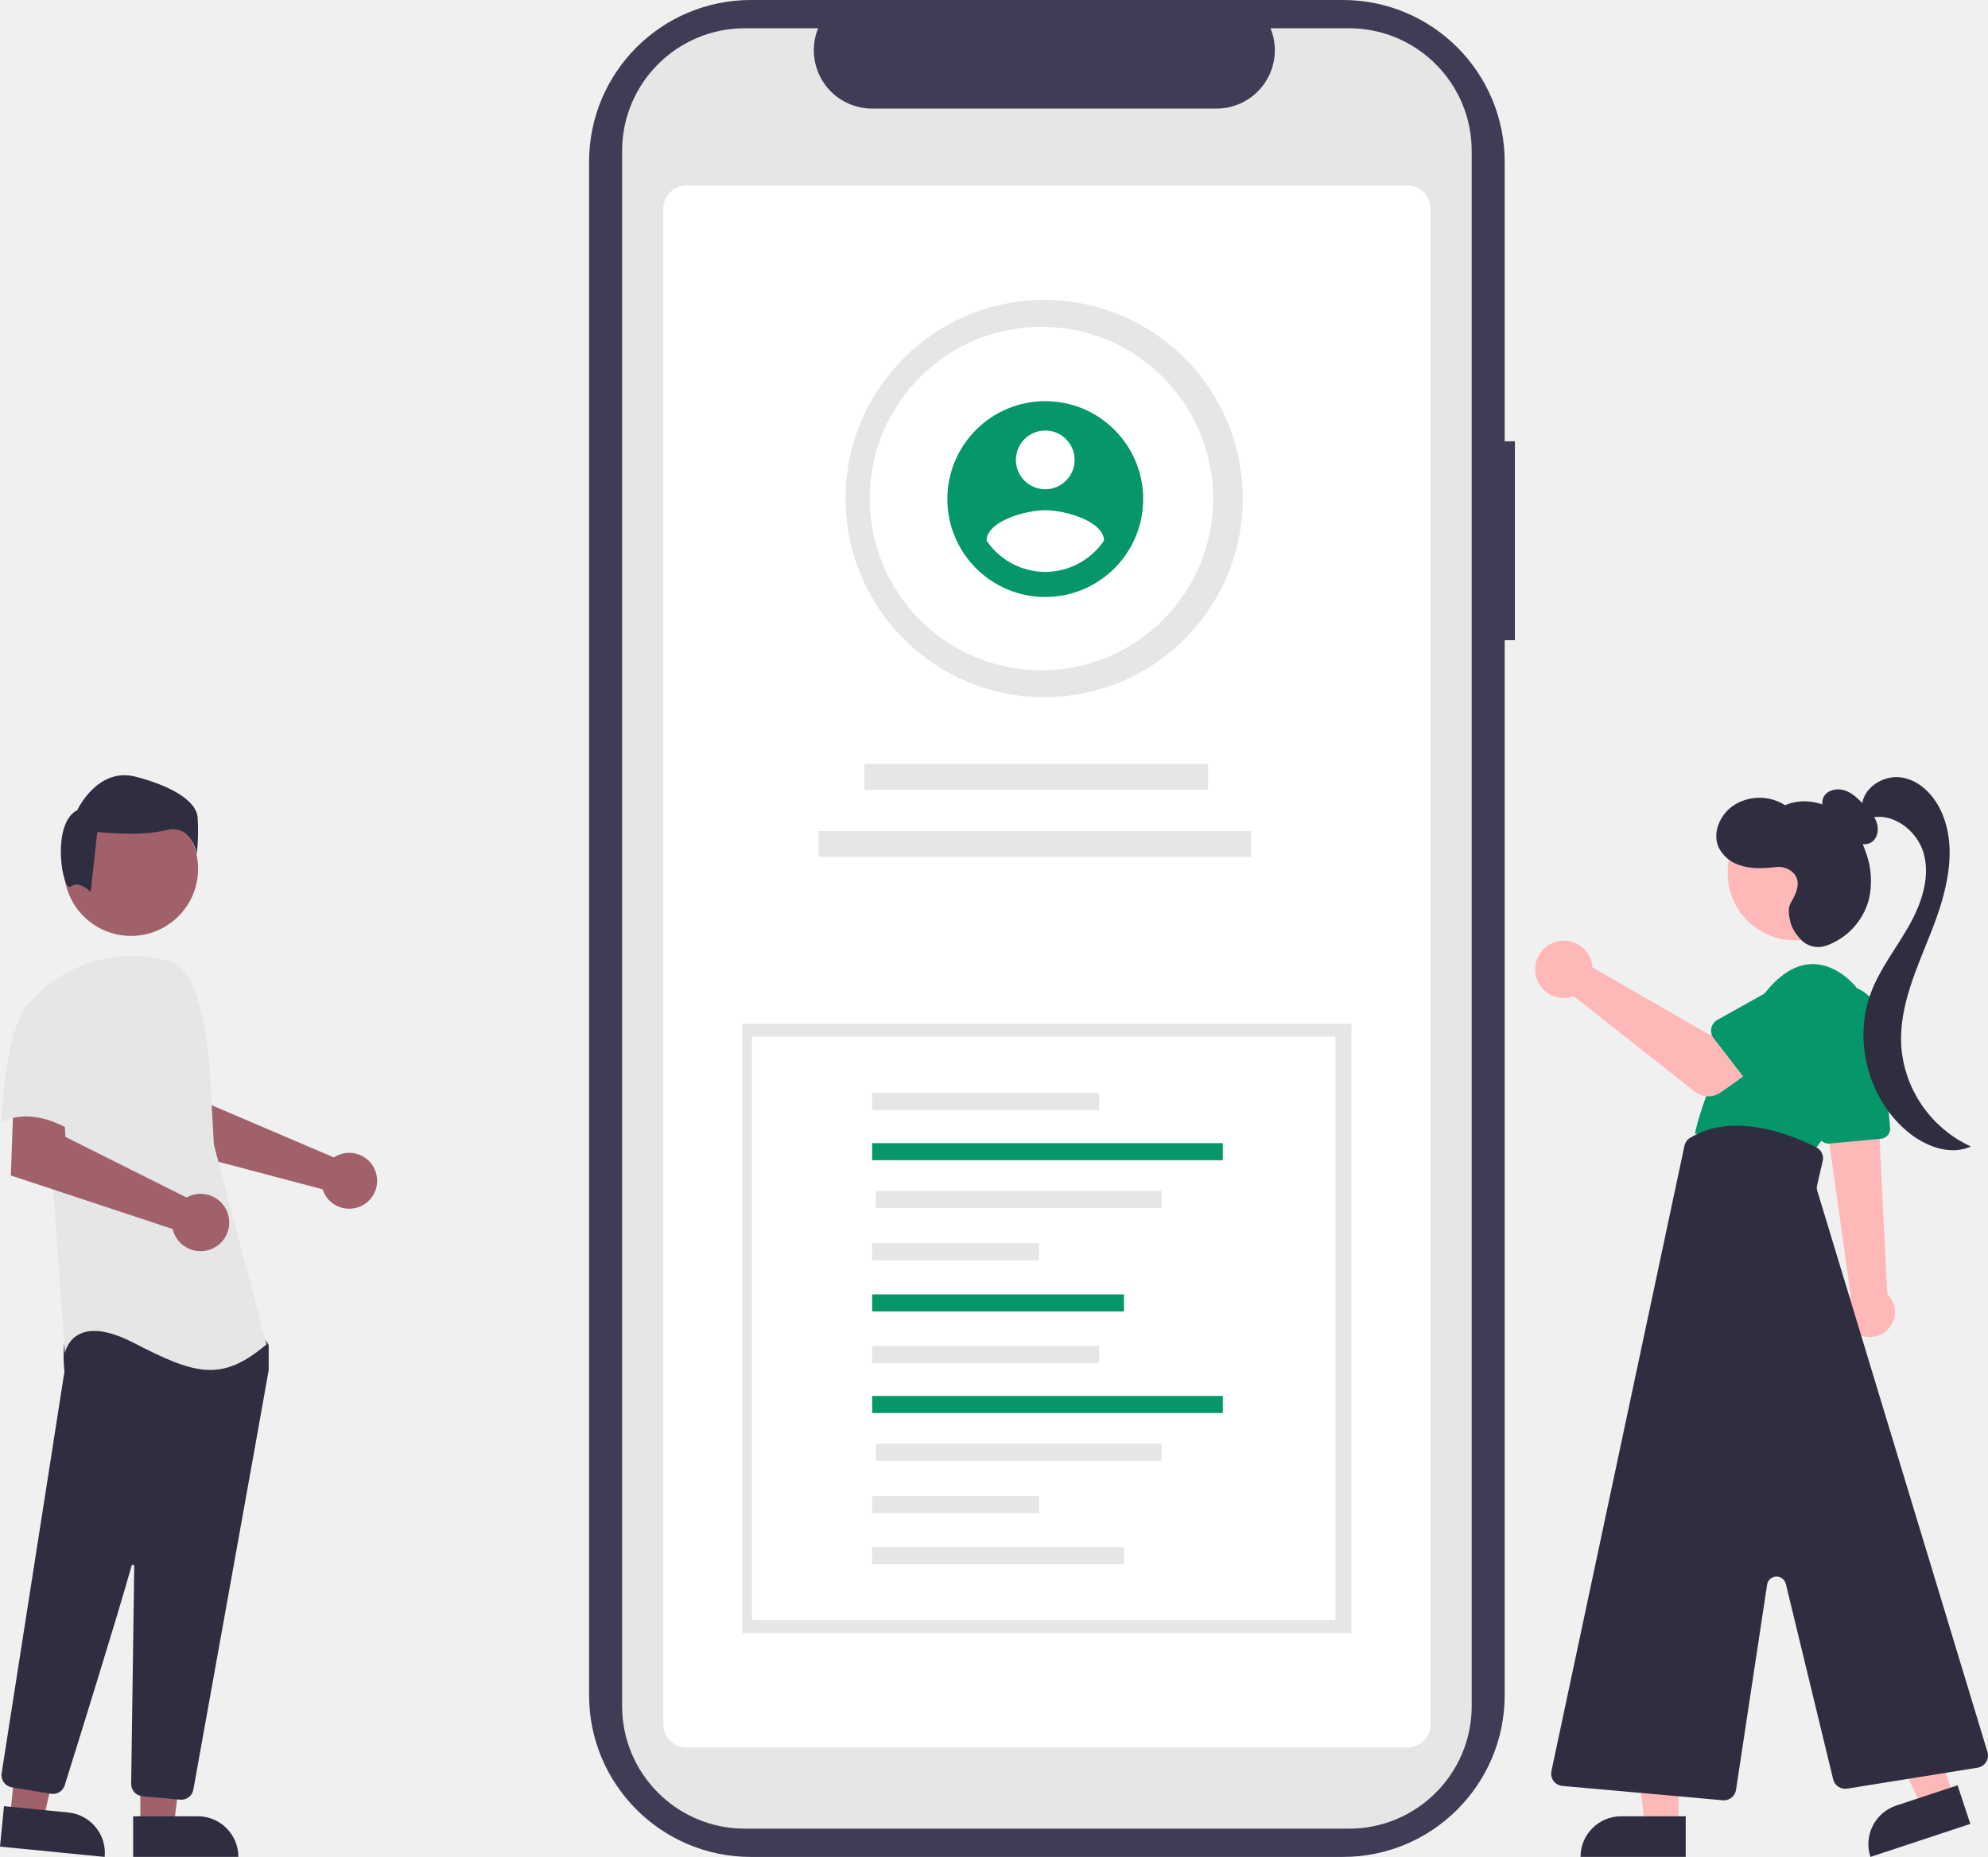
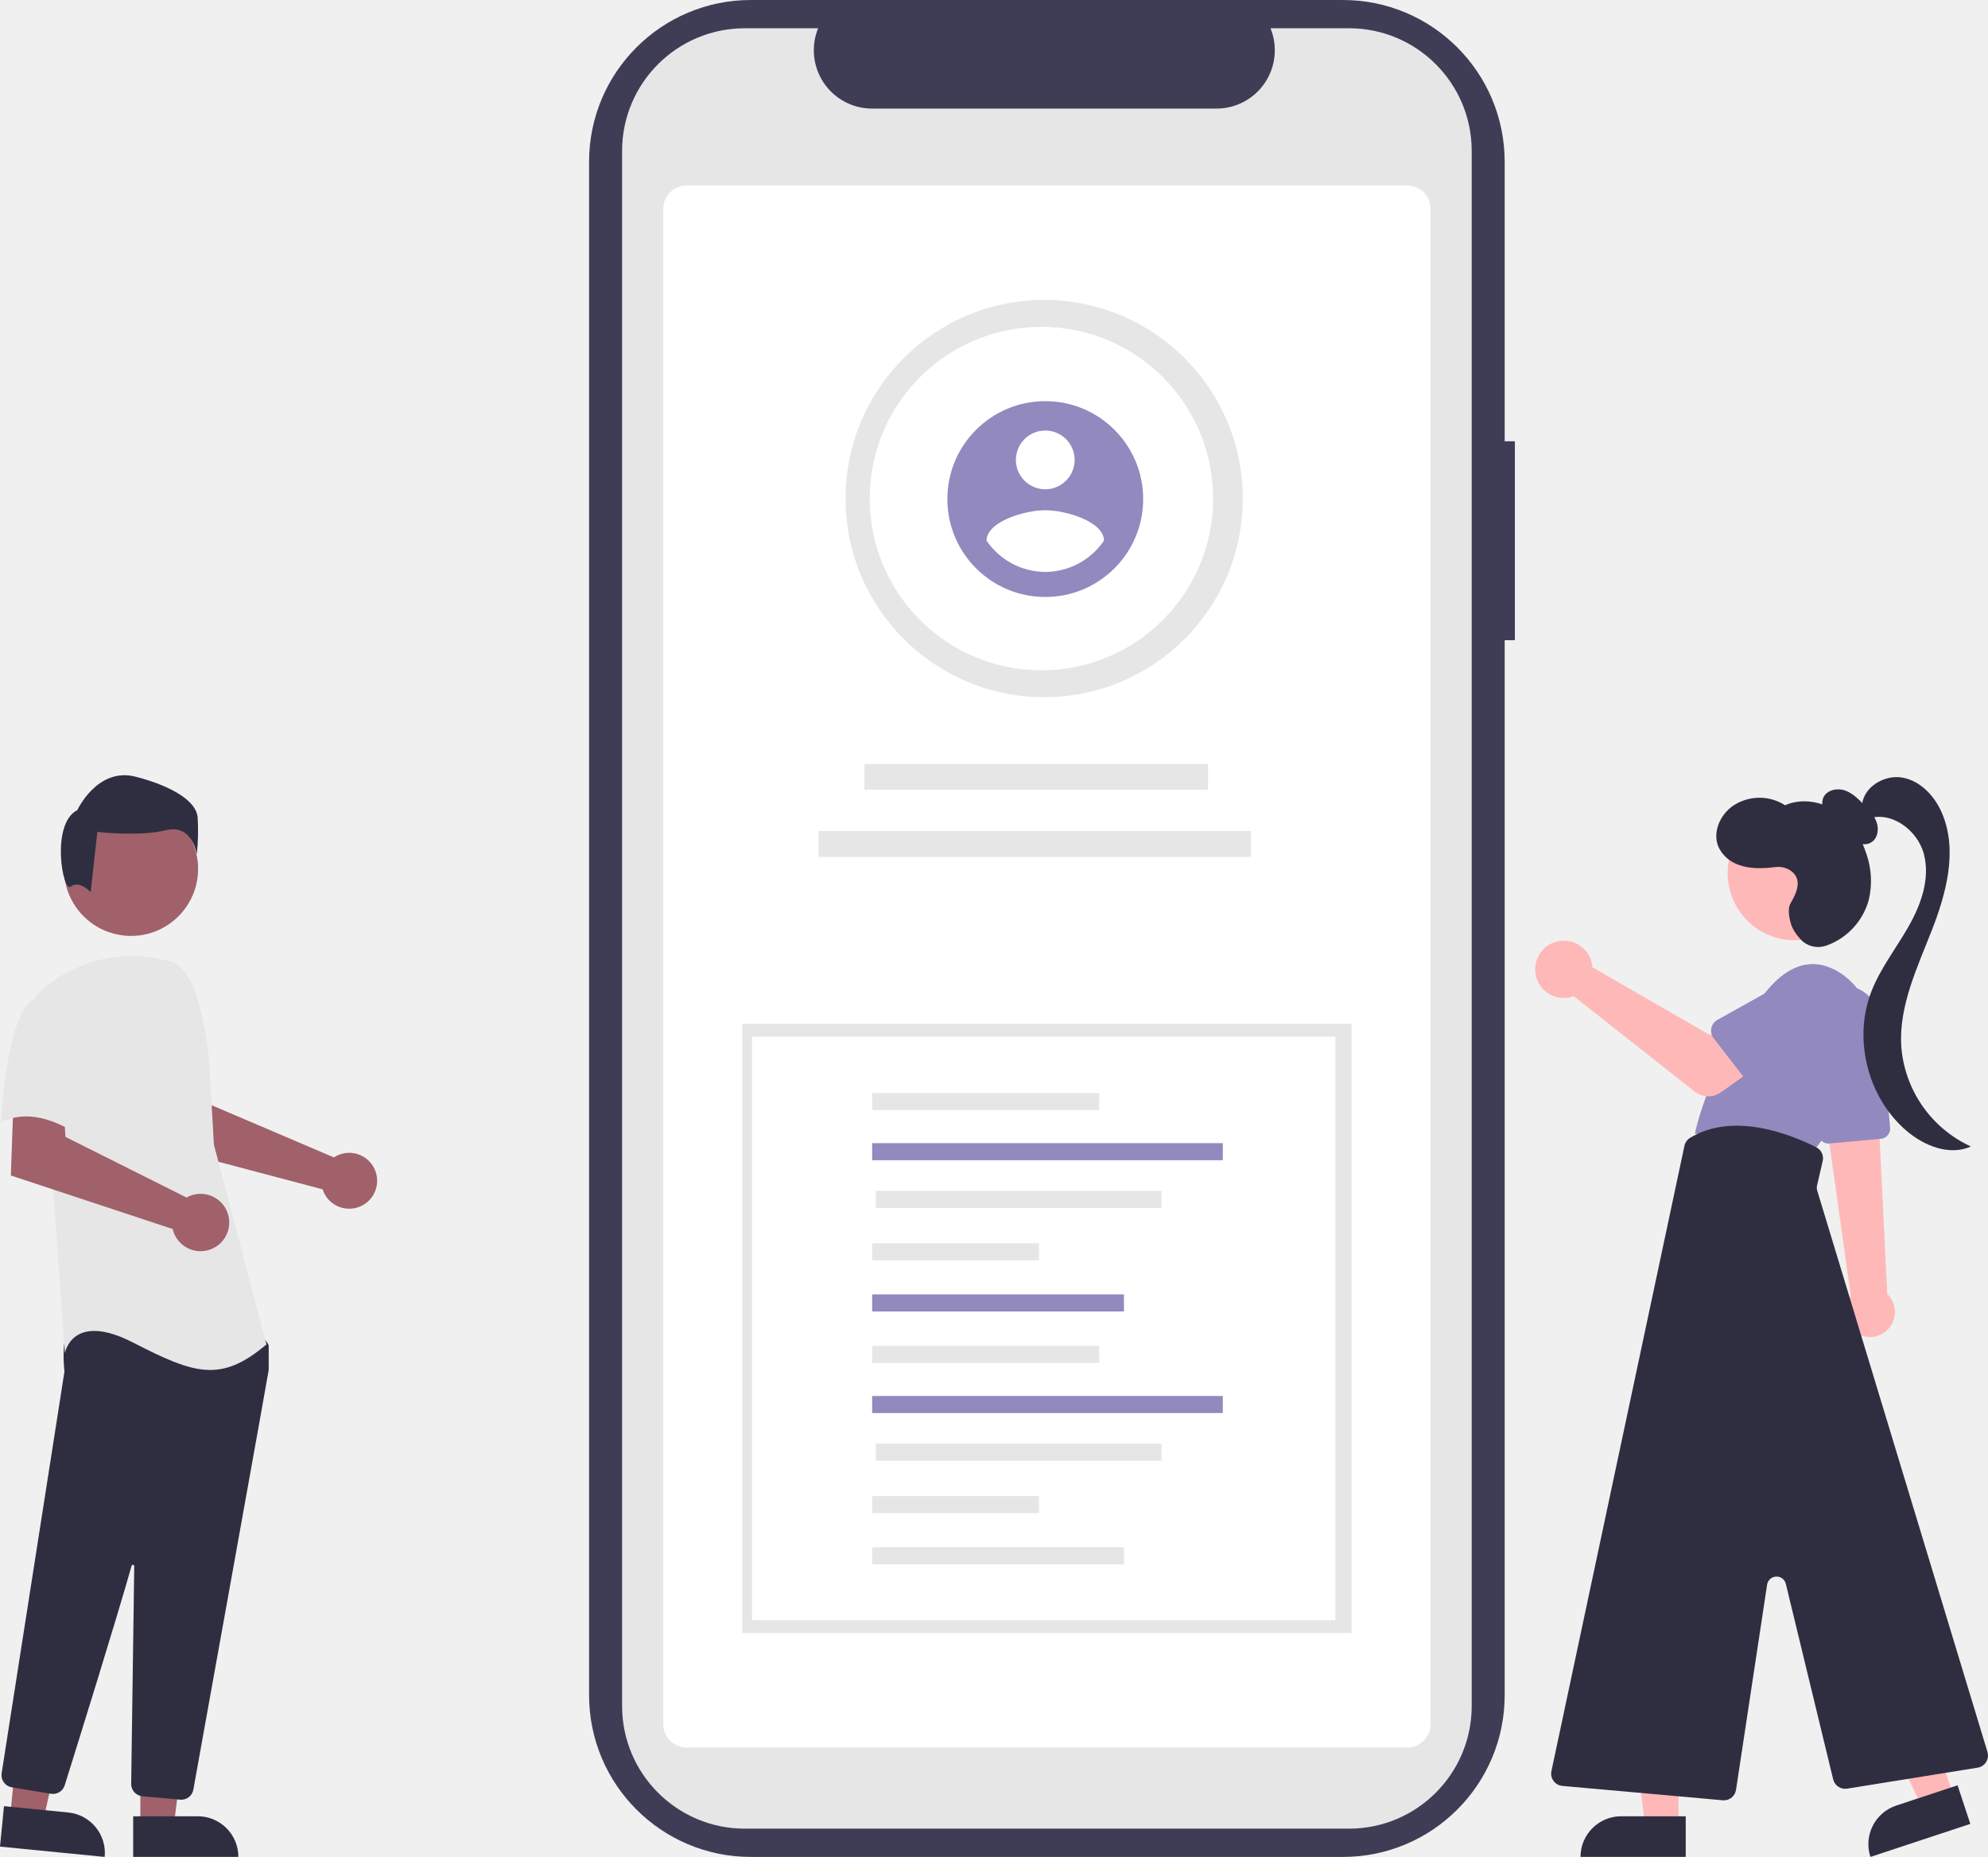
<svg xmlns="http://www.w3.org/2000/svg" data-name="Layer 1" width="728.082" height="680.001" viewBox="0 0 728.082 680.001">
  <path id="a55003b0-0446-4784-a3ce-c481a9759178-197" data-name="Path 339" d="M790.764,271.594h-3.736v-102.354a59.24,59.24,0,0,0-59.24-59.24h-216.846a59.24,59.24,0,0,0-59.24,59.24v561.521a59.24,59.24,0,0,0,59.24,59.24h216.85a59.24,59.24,0,0,0,59.24-59.24v-386.31h3.732Z" transform="translate(-235.959 -109.9995)" fill="#3f3d56" />
  <path id="ad332593-d547-4870-8db7-c0503e6eb31e-198" data-name="Path 340" d="M774.954,165.275v569.452a44.93,44.93,0,0,1-44.913,44.923h-221.306a44.937,44.937,0,0,1-44.941-44.928v-569.447a44.936,44.936,0,0,1,44.941-44.922h26.845a21.364,21.364,0,0,0,19.764,29.411h126.168a21.364,21.364,0,0,0,19.76-29.415h28.756a44.93,44.93,0,0,1,44.922,44.913Z" transform="translate(-235.959 -109.9995)" fill="#e6e6e6" />
  <path d="M751.374,749.925h-264a8.51,8.51,0,0,1-8.5-8.5v-555a8.51,8.51,0,0,1,8.5-8.5h264a8.51,8.51,0,0,1,8.5,8.5v555A8.51,8.51,0,0,1,751.374,749.925Z" transform="translate(-235.959 -109.9995)" fill="#fff" />
  <circle id="edacdc74-dfad-4c1d-939b-d6c7a98a2115" data-name="Ellipse 56" cx="382.415" cy="182.571" r="72.736" fill="#e6e6e6" />
  <circle id="aec4df6d-8b06-4bbe-8d40-2c8bcc37cf40" data-name="Ellipse 60" cx="381.415" cy="182.571" r="62.889" fill="#fff" />
-   <path id="b468b121-27e1-4684-879a-d4a6b6510a38-199" data-name="Path 341" d="M618.774,256.9a35.856,35.856,0,1,0,35.856,35.856,35.856,35.856,0,0,0-35.856-35.856Zm0,10.757a10.757,10.757,0,1,1-10.757,10.757,10.757,10.757,0,0,1,10.757-10.757Zm0,51.784a26.121,26.121,0,0,1-21.514-11.481c.172-7.171,14.342-11.119,21.514-11.119s21.341,3.948,21.514,11.119a26.164,26.164,0,0,1-21.514,11.484Z" transform="translate(-235.959 -109.9995)" fill="#059669" />
+   <path id="b468b121-27e1-4684-879a-d4a6b6510a38-199" data-name="Path 341" d="M618.774,256.9a35.856,35.856,0,1,0,35.856,35.856,35.856,35.856,0,0,0-35.856-35.856Zm0,10.757a10.757,10.757,0,1,1-10.757,10.757,10.757,10.757,0,0,1,10.757-10.757Zm0,51.784a26.121,26.121,0,0,1-21.514-11.481c.172-7.171,14.342-11.119,21.514-11.119s21.341,3.948,21.514,11.119a26.164,26.164,0,0,1-21.514,11.484Z" transform="translate(-235.959 -109.9995)" fill="#9289BF" />
  <rect id="af237293-25a3-489f-aa06-65014690590a" data-name="Rectangle 26" x="316.605" y="279.75" width="125.838" height="9.458" fill="#e6e6e6" />
  <rect id="aecd757e-3845-4054-8ef4-8f3b3f1464a2" data-name="Rectangle 27" x="299.768" y="304.327" width="158.368" height="9.458" fill="#e6e6e6" />
  <rect id="a528162f-764e-4523-bc44-e6dc5465582a" data-name="Rectangle 25-2" x="271.868" y="374.923" width="223.094" height="223.094" fill="#e6e6e6" />
  <rect id="ac408f88-9589-4a26-924c-e7a781ddb6bc" data-name="Rectangle 25-3" x="275.415" y="379.643" width="213.655" height="213.655" fill="#fff" />
  <g id="be47c712-4ebf-4226-80ad-879612060a69" data-name="Group 22">
    <rect id="fadc6105-0551-448d-b6d9-436c4cc2b7a7" data-name="Rectangle 28" x="319.415" y="400.267" width="83.168" height="6.251" fill="#e6e6e6" />
-     <rect id="a4376b16-bb23-442d-8938-a8bcab4f190c" data-name="Rectangle 29" x="319.415" y="418.619" width="128.429" height="6.251" fill="#059669" />
+     <rect id="a4376b16-bb23-442d-8938-a8bcab4f190c" data-name="Rectangle 29" x="319.415" y="418.619" width="128.429" height="6.251" fill="#9289BF" />
    <rect id="ae6c1c25-1aef-4af7-84b7-a99cb79f7c28" data-name="Rectangle 30" x="320.75" y="436.096" width="104.667" height="6.251" fill="#e6e6e6" />
    <rect id="ad31106a-9486-4fc6-9d92-2d07f7dcec19" data-name="Rectangle 31" x="319.415" y="455.272" width="61.103" height="6.251" fill="#e6e6e6" />
-     <rect id="e133e237-d12d-4331-8259-b0f1b7869d24" data-name="Rectangle 32" x="319.415" y="474.003" width="92.22" height="6.251" fill="#059669" />
+     <rect id="e133e237-d12d-4331-8259-b0f1b7869d24" data-name="Rectangle 32" x="319.415" y="474.003" width="92.22" height="6.251" fill="#9289BF" />
    <rect id="a9ae706b-b3a6-4b62-8ac7-3a7f4cd0039d" data-name="Rectangle 38" x="319.415" y="492.851" width="83.168" height="6.251" fill="#e6e6e6" />
-     <rect id="bd082349-b2f2-4b60-be0c-57e16efac88b" data-name="Rectangle 39" x="319.415" y="511.202" width="128.429" height="6.251" fill="#059669" />
+     <rect id="bd082349-b2f2-4b60-be0c-57e16efac88b" data-name="Rectangle 39" x="319.415" y="511.202" width="128.429" height="6.251" fill="#9289BF" />
    <rect id="ac0416d6-b57f-4bc7-9ff0-bb8dbe215cb0" data-name="Rectangle 40" x="320.75" y="528.679" width="104.667" height="6.251" fill="#e6e6e6" />
    <rect id="b9702d28-4113-492b-a4b0-dbfc92fa702e" data-name="Rectangle 41" x="319.415" y="547.856" width="61.103" height="6.251" fill="#e6e6e6" />
    <rect id="b41357bb-831a-49ca-b340-115c840dd657" data-name="Rectangle 42" x="319.415" y="566.587" width="92.22" height="6.251" fill="#e6e6e6" />
  </g>
  <g id="ac800076-fc8a-4256-a3b5-70e496d28429" data-name="Group 23">
    <path id="b13647df-bb42-4a02-9bba-2700c526619d-200" data-name="Path 385" d="M928.727,595.025a9.13,9.13,0,1,1-15.852-9.064q.031-.053.062-.106a9.826,9.826,0,0,1,.86-1.22l-7.68-54.74-.23-1.64-1.56-11.17-.23-1.61.85.04,14.88.68,3.99.18.5,10.19,2.83,57.29a9.118,9.118,0,0,1,1.58,11.17Z" transform="translate(-235.959 -109.9995)" fill="#ffb8b8" />
-     <path id="bd34735f-0976-456f-8e45-072b5e73a744-201" data-name="Path 386" d="M905.931,528.751l18.895-1.733a3.73,3.73,0,0,0,3.364-4.037l-3.5-39.292a14.326,14.326,0,0,0-28.538,2.548q.036.406.096.809l5.666,38.54a3.724,3.724,0,0,0,3.678,3.181A2.639,2.639,0,0,0,905.931,528.751Z" transform="translate(-235.959 -109.9995)" fill="#059669" />
-     <path id="f1e660d0-c56f-45d1-8714-e8a3d2ffeea9-202" data-name="Path 387" d="M920.253,497.008a26.316,26.316,0,0,0-9.679-30.288c-7.125-4.875-16.875-6.625-27.375,5.875-21,25-26.5,52.5-26.5,52.5l43,7S914.322,514.22,920.253,497.008Z" transform="translate(-235.959 -109.9995)" fill="#059669" />
+     <path id="bd34735f-0976-456f-8e45-072b5e73a744-201" data-name="Path 386" d="M905.931,528.751l18.895-1.733a3.73,3.73,0,0,0,3.364-4.037l-3.5-39.292a14.326,14.326,0,0,0-28.538,2.548q.036.406.096.809l5.666,38.54a3.724,3.724,0,0,0,3.678,3.181A2.639,2.639,0,0,0,905.931,528.751Z" transform="translate(-235.959 -109.9995)" fill="#9289BF" />
+     <path id="f1e660d0-c56f-45d1-8714-e8a3d2ffeea9-202" data-name="Path 387" d="M920.253,497.008a26.316,26.316,0,0,0-9.679-30.288c-7.125-4.875-16.875-6.625-27.375,5.875-21,25-26.5,52.5-26.5,52.5l43,7S914.322,514.22,920.253,497.008Z" transform="translate(-235.959 -109.9995)" fill="#9289BF" />
    <path id="eb60bd0b-2a6b-4db7-a453-977e2259822f-203" data-name="Path 388" d="M850.706,778.614h-12.26l-5.832-47.288h18.094Z" transform="translate(-235.959 -109.9995)" fill="#ffb8b8" />
    <path id="b4104c20-2c86-47e7-b6b0-d86d656d7ba2-204" data-name="Path 389" d="M814.805,789.997h38.531v-14.887h-23.644a14.887,14.887,0,0,0-14.887,14.887Z" transform="translate(-235.959 -109.9995)" fill="#2f2e41" />
    <path id="b4e48bf6-fea8-48c3-adaa-b392a855b3f6-205" data-name="Path 390" d="M951.5,767.921l-11.64,3.848-20.38-43.068,17.18-5.679Z" transform="translate(-235.959 -109.9995)" fill="#ffb8b8" />
    <path id="a6908023-9fbc-48a9-be4c-c86c0c45ebaf-206" data-name="Path 391" d="M920.983,789.997l36.584-12.092-4.672-14.135-22.45,7.42a14.887,14.887,0,0,0-9.463,18.807Z" transform="translate(-235.959 -109.9995)" fill="#2f2e41" />
    <circle id="a687fec6-02c9-4040-89ed-32d713123e7f" data-name="Ellipse 65" cx="657.301" cy="319.761" r="24.561" fill="#ffb8b8" />
    <path id="badfc474-5669-4d61-bc01-f70cc92406de-207" data-name="Path 392" d="M871.755,765.451l11.385-75.145a3.5,3.5,0,0,1,6.862-.3l17.338,71.612a4.533,4.533,0,0,0,5.088,3.385l47.825-7.686a4.5,4.5,0,0,0,3.593-5.75l-62.361-205.6a3.5,3.5,0,0,1-.061-1.8l2.076-9a4.484,4.484,0,0,0-2.327-5.014c-8.492-4.333-30-13.341-46.231-3.474a4.551,4.551,0,0,0-2.079,2.927l-48.716,228.97a4.5,4.5,0,0,0,4,5.419l58.757,5.262q.2.018.4.018a4.508,4.508,0,0,0,4.448-3.825Z" transform="translate(-235.959 -109.9995)" fill="#2f2e41" />
    <path id="eb685785-93ca-4296-839e-b201e57ae5bb-208" data-name="Path 393" d="M909.546,412.407a18.58,18.58,0,0,1-4.855-4.22,6.3,6.3,0,0,1-.97-6.1c1.241-2.738,4.928-3.6,7.786-2.671s5.065,3.172,7.153,5.333c1.839,1.9,3.731,3.892,4.6,6.391s.424,5.668-1.746,7.185c-2.13,1.488-5.192.879-7.24-.719s-3.316-3.97-4.525-6.27Z" transform="translate(-235.959 -109.9995)" fill="#2f2e41" />
    <path id="a7ccb8bb-f2b9-4447-b454-9c546e399f41-209" data-name="Path 394" d="M917.865,405.409c.136-6.92,8.024-11.883,14.837-10.656s12.049,7.035,14.67,13.441c5.538,13.535,1.381,28.979-3.955,42.6s-11.94,27.439-11.161,42.043a43.925,43.925,0,0,0,25.515,37c-7.688,3.485-16.878-.115-23.339-5.548-14.348-12.065-19.886-33.546-13.161-51.044,3.317-8.631,9.163-16.015,13.727-24.056s7.913-17.518,5.556-26.459-12.385-16.179-20.958-12.72Z" transform="translate(-235.959 -109.9995)" fill="#2f2e41" />
    <path id="bd42e2a1-f38b-413b-b655-cc202f14f4c1-210" data-name="Path 395" d="M891.787,440.659c2.141-3.618,4.3-8.368.388-11.531a8.064,8.064,0,0,0-6.05-1.6c-4.412.532-9.217.751-13.488-.852a12.644,12.644,0,0,1-7.335-6.591c-2.2-5.224.556-11.572,5.165-14.874a17.4,17.4,0,0,1,19.258-.341c5.97-2.637,13.213-1.464,18.637,2.166s9.135,9.443,11.151,15.65a30.206,30.206,0,0,1,.923,16.615,24.692,24.692,0,0,1-15.316,16.879,8.892,8.892,0,0,1-8.782-1.3s-3.385-2.955-4.444-6.514C891.079,445.629,890.644,442.592,891.787,440.659Z" transform="translate(-235.959 -109.9995)" fill="#2f2e41" />
    <path id="a0cecca8-8fe0-4420-9365-651f9eef8dd5-211" data-name="Path 397" d="M818.925,462.575a10.524,10.524,0,0,1,.239,1.64l42.957,24.782,10.441-6.011,11.131,14.572-17.45,12.438a8,8,0,0,1-9.6-.234l-44.3-34.946a10.5,10.5,0,1,1,6.576-12.241Z" transform="translate(-235.959 -109.9995)" fill="#ffb8b8" />
-     <path id="b21f2b01-13d8-4bae-8637-c810de2f9faf-212" data-name="Path 398" d="M863.558,490.171l13.884,17.994a4.5,4.5,0,0,0,6.8.373l15.717-16.321a12.5,12.5,0,0,0-14.926-20.056q-.204.152-.401.312l-19.712,11.022a4.5,4.5,0,0,0-1.365,6.676Z" transform="translate(-235.959 -109.9995)" fill="#059669" />
+     <path id="b21f2b01-13d8-4bae-8637-c810de2f9faf-212" data-name="Path 398" d="M863.558,490.171l13.884,17.994a4.5,4.5,0,0,0,6.8.373l15.717-16.321a12.5,12.5,0,0,0-14.926-20.056q-.204.152-.401.312l-19.712,11.022a4.5,4.5,0,0,0-1.365,6.676Z" transform="translate(-235.959 -109.9995)" fill="#9289BF" />
  </g>
  <g id="b22d1c68-5a77-444f-a5cc-3f82f20a89dd" data-name="Group 24">
    <path id="e5b1612b-0075-49ae-a43a-e875f9772667-213" data-name="Path 552" d="M359.66,533.056a10.091,10.091,0,0,0-1.411.787l-44.852-19.143-1.6-11.815-17.922-.11,1.059,27.1,59.2,15.658a10.606,10.606,0,0,0,.448,1.208,10.235,10.235,0,1,0,5.079-13.682Z" transform="translate(-235.959 -109.9995)" fill="#a0616a" />
    <path id="aa9c986c-d78a-4457-b2bb-b0791fabccea-214" data-name="Path 553" d="M287.357,778.615h12.26l5.832-47.288h-18.094Z" transform="translate(-235.959 -109.9995)" fill="#a0616a" />
    <path id="b210f84f-9c85-4cf8-a59b-65b7d4fb35d0-215" data-name="Path 554" d="M308.374,775.112h-23.644v14.882h38.531a14.887,14.887,0,0,0-14.887-14.887h-0Z" transform="translate(-235.959 -109.9995)" fill="#2f2e41" />
    <path id="f66096e0-a946-448d-a2e8-3cde5fe284ed-216" data-name="Path 555" d="M239.677,775.152l12.2,1.2,10.441-46.488-18.007-1.769Z" transform="translate(-235.959 -109.9995)" fill="#a0616a" />
    <path id="fcefb2c9-d6d5-4bec-a5f5-cc8066a5bb74-217" data-name="Path 556" d="M260.944,773.728,237.418,771.411,235.959,786.224l38.337,3.776A14.884,14.884,0,0,0,260.943,773.728Z" transform="translate(-235.959 -109.9995)" fill="#2f2e41" />
    <circle id="b1d8892c-f39d-4126-8224-86b256c1ff9d" data-name="Ellipse 84" cx="47.985" cy="318.169" r="24.561" fill="#a0616a" />
    <path id="ac2d3eab-b9a5-4eb5-9d63-fe405943fbfc-218" data-name="Path 557" d="M302.357,769.053a4.471,4.471,0,0,0,4.415-3.7c6.341-35.219,27.088-150.4,27.584-153.593a1.416,1.416,0,0,0,.016-.222v-8.588a1.489,1.489,0,0,0-.279-.872l-2.74-3.838a1.479,1.479,0,0,0-1.144-.625c-15.622-.732-66.784-2.879-69.256.209h0c-2.482,3.1-1.6,12.507-1.4,14.36l-.01.193-22.985,147a4.512,4.512,0,0,0,3.715,5.135l14.356,2.365a4.521,4.521,0,0,0,5.025-3.093c4.44-14.188,19.329-61.918,24.489-80.387a.5.5,0,0,1,.981.139c-.258,17.606-.881,62.523-1.1,78.037l-.023,1.671a4.518,4.518,0,0,0,4.093,4.536l13.843,1.254A4.174,4.174,0,0,0,302.357,769.053Z" transform="translate(-235.959 -109.9995)" fill="#2f2e41" />
    <path id="bbed60f3-1a89-4078-91d7-bc96163e326a-219" data-name="Path 99" d="M299.532,462.387c4.286,2.548,6.851,7.23,8.323,12a113.686,113.686,0,0,1,4.884,27.159l1.556,27.6,19.255,73.17c-16.689,14.121-26.315,10.911-48.781-.639s-25.032,3.851-25.032,3.851l-4.492-62.258-6.418-68.032a30.172,30.172,0,0,1,4.862-4.674,49.659,49.659,0,0,1,42.442-9Z" transform="translate(-235.959 -109.9995)" fill="#e6e6e6" />
    <path id="ff536e95-7831-431c-8ca8-0e166a93b4bb-220" data-name="Path 558" d="M305.786,547.833a10.528,10.528,0,0,0-1.5.7l-44.35-22.2-.736-12.026-18.294-1.261-.98,27.413,59.266,19.6a10.5,10.5,0,1,0,6.593-12.232Z" transform="translate(-235.959 -109.9995)" fill="#a0616a" />
    <path id="ed99b844-bab2-4090-afff-3e8d6994d5eb-221" data-name="Path 101" d="M249.147,475.545c-10.911,3.851-12.834,45.574-12.834,45.574,12.837-7.06,28.241,4.493,28.241,4.493s3.209-10.912,7.06-25.032a24.53,24.53,0,0,0-5.134-23.106S260.059,471.692,249.147,475.545Z" transform="translate(-235.959 -109.9995)" fill="#e6e6e6" />
    <path id="a410275c-d14b-4b59-9c0e-be849f4d4fe2-222" data-name="Path 102" d="M261.926,434.664c3.06-2.448,7.235,2,7.235,2l2.448-22.031s15.3,1.833,25.094-.612,11.323,8.875,11.323,8.875a78.584,78.584,0,0,0,.306-13.771c-.612-5.508-8.568-11.017-22.645-14.689s-21.421,12.241-21.421,12.241C254.468,411.572,258.862,437.113,261.926,434.664Z" transform="translate(-235.959 -109.9995)" fill="#2f2e41" />
  </g>
</svg>
